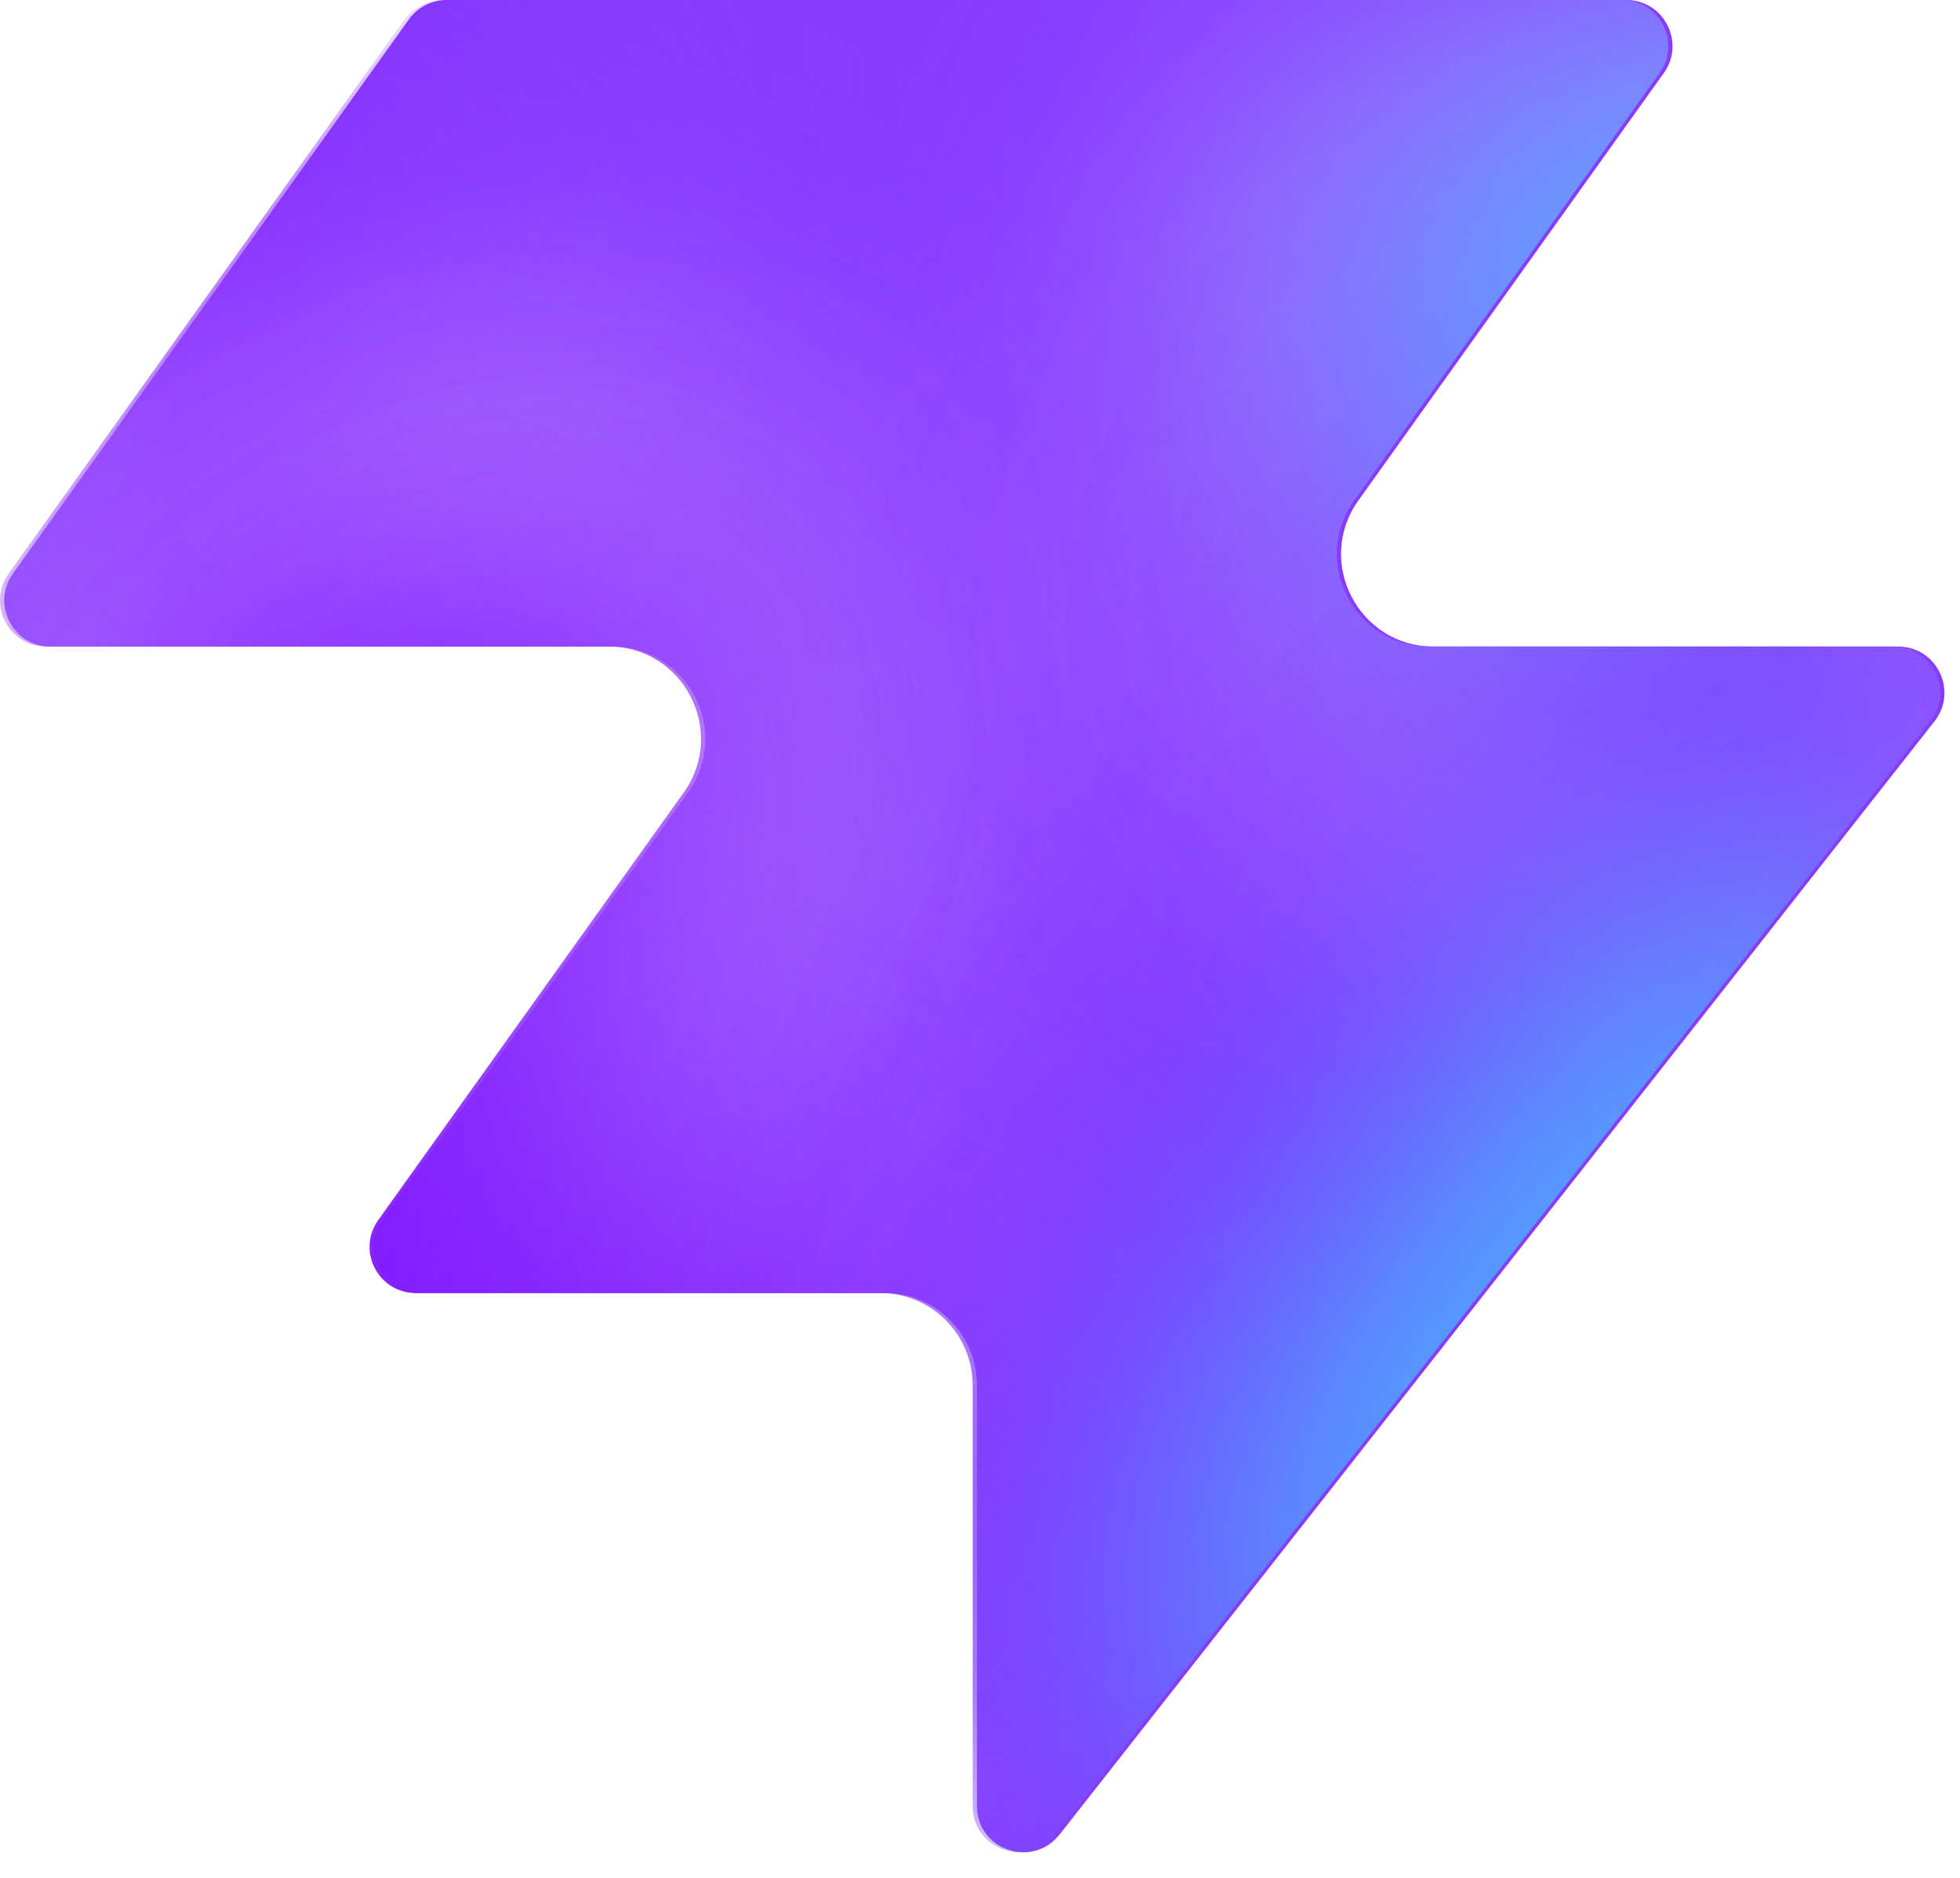
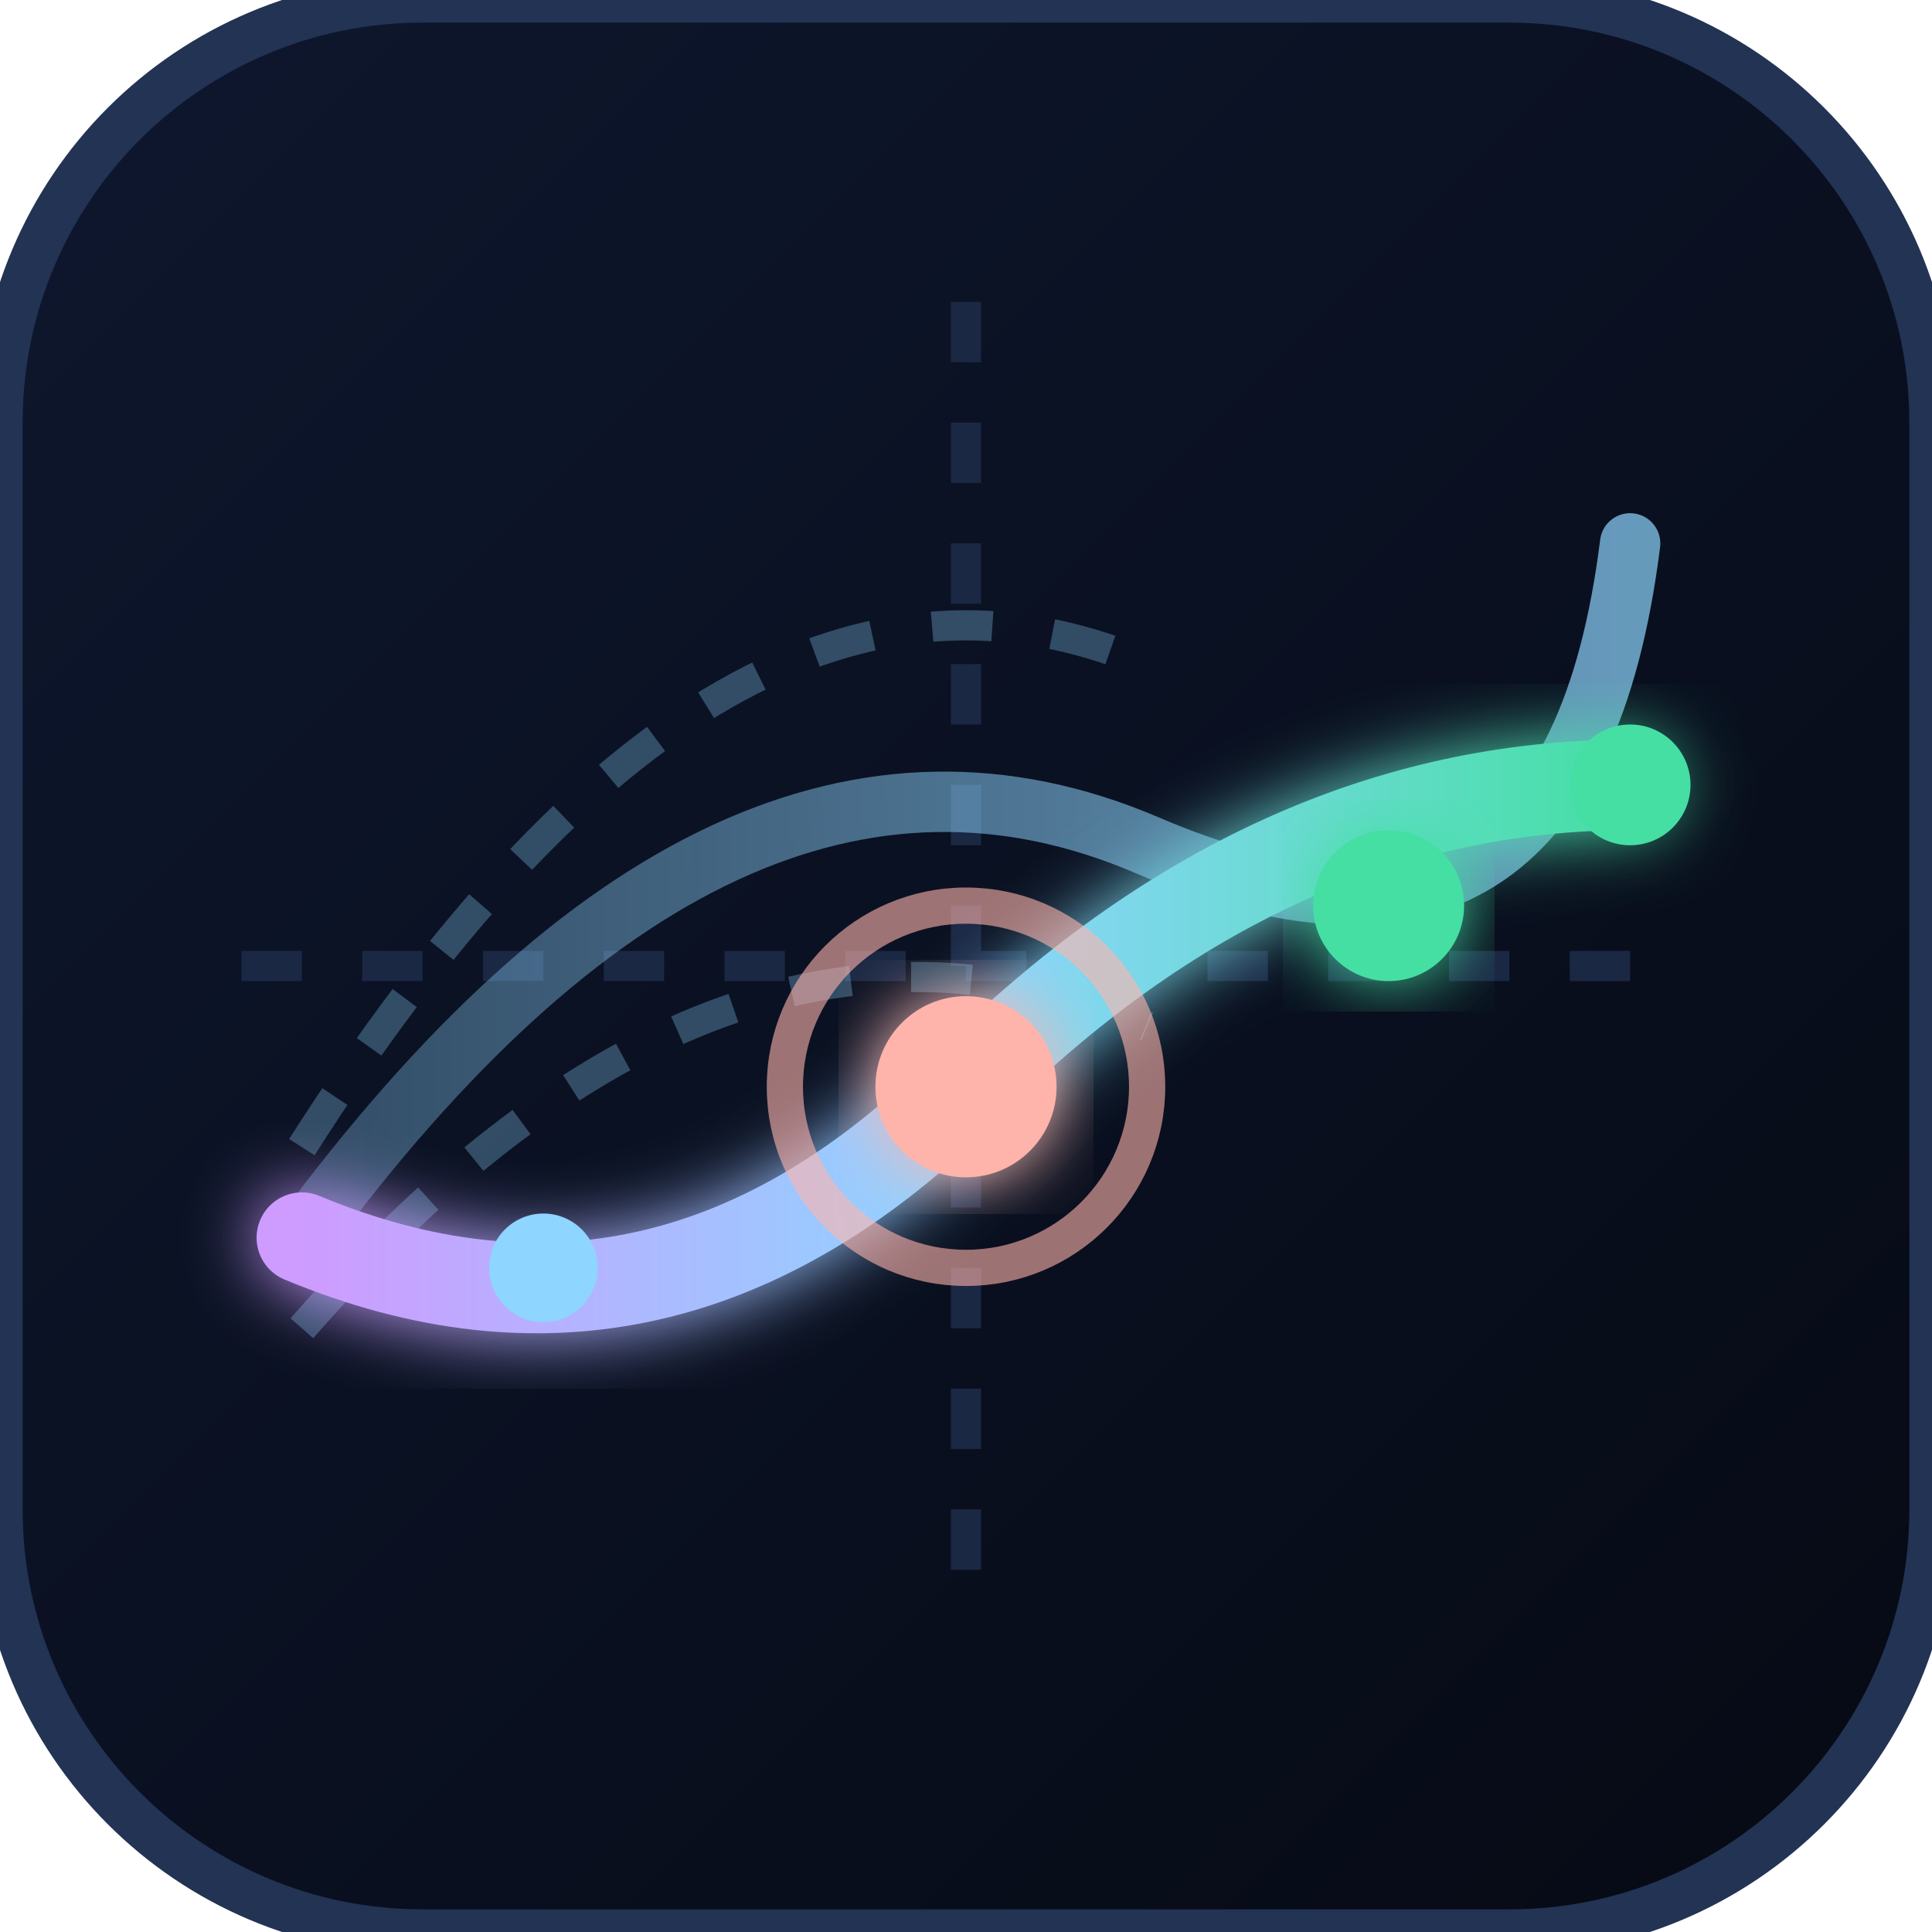
- <svg xmlns="http://www.w3.org/2000/svg" width="48" height="46" fill="none" viewBox="0 0 48 46">
-   <path fill="#863bff" d="M25.946 44.938c-.664.845-2.021.375-2.021-.698V33.937a2.26 2.26 0 0 0-2.262-2.262H10.287c-.92 0-1.456-1.04-.92-1.788l7.48-10.471c1.07-1.497 0-3.578-1.842-3.578H1.237c-.92 0-1.456-1.04-.92-1.788L10.013.474c.214-.297.556-.474.92-.474h28.894c.92 0 1.456 1.04.92 1.788l-7.48 10.471c-1.07 1.498 0 3.579 1.842 3.579h11.377c.943 0 1.473 1.088.89 1.83L25.947 44.94z" style="fill:#863bff;fill:color(display-p3 .525 .23 1);fill-opacity:1" />
-   <mask id="a" width="48" height="46" x="0" y="0" maskUnits="userSpaceOnUse" style="mask-type:alpha">
-     <path fill="#000" d="M25.842 44.938c-.664.844-2.021.375-2.021-.698V33.937a2.26 2.26 0 0 0-2.262-2.262H10.183c-.92 0-1.456-1.04-.92-1.788l7.48-10.471c1.07-1.498 0-3.579-1.842-3.579H1.133c-.92 0-1.456-1.04-.92-1.787L9.91.473c.214-.297.556-.474.92-.474h28.894c.92 0 1.456 1.04.92 1.788l-7.48 10.471c-1.07 1.498 0 3.578 1.842 3.578h11.377c.943 0 1.473 1.088.89 1.832L25.843 44.94z" style="fill:#000;fill-opacity:1" />
-   </mask>
-   <g mask="url(#a)">
-     <g filter="url(#b)">
-       <ellipse cx="5.508" cy="14.704" fill="#ede6ff" rx="5.508" ry="14.704" style="fill:#ede6ff;fill:color(display-p3 .927 .903 1);fill-opacity:1" transform="matrix(.00324 1 1 -.00324 -4.47 31.516)" />
-     </g>
-     <g filter="url(#c)">
-       <ellipse cx="10.399" cy="29.851" fill="#ede6ff" rx="10.399" ry="29.851" style="fill:#ede6ff;fill:color(display-p3 .927 .903 1);fill-opacity:1" transform="matrix(.00324 1 1 -.00324 -39.328 7.883)" />
-     </g>
-     <g filter="url(#d)">
-       <ellipse cx="5.508" cy="30.487" fill="#7e14ff" rx="5.508" ry="30.487" style="fill:#7e14ff;fill:color(display-p3 .492 .077 1);fill-opacity:1" transform="rotate(89.814 -25.913 -14.639)scale(1 -1)" />
-     </g>
-     <g filter="url(#e)">
-       <ellipse cx="5.508" cy="30.599" fill="#7e14ff" rx="5.508" ry="30.599" style="fill:#7e14ff;fill:color(display-p3 .492 .077 1);fill-opacity:1" transform="rotate(89.814 -32.644 -3.334)scale(1 -1)" />
-     </g>
-     <g filter="url(#f)">
-       <ellipse cx="5.508" cy="30.599" fill="#7e14ff" rx="5.508" ry="30.599" style="fill:#7e14ff;fill:color(display-p3 .492 .077 1);fill-opacity:1" transform="matrix(.00324 1 1 -.00324 -34.34 30.47)" />
-     </g>
-     <g filter="url(#g)">
-       <ellipse cx="14.072" cy="22.078" fill="#ede6ff" rx="14.072" ry="22.078" style="fill:#ede6ff;fill:color(display-p3 .927 .903 1);fill-opacity:1" transform="rotate(93.35 24.506 48.493)scale(-1 1)" />
-     </g>
-     <g filter="url(#h)">
-       <ellipse cx="3.47" cy="21.501" fill="#7e14ff" rx="3.47" ry="21.501" style="fill:#7e14ff;fill:color(display-p3 .492 .077 1);fill-opacity:1" transform="rotate(89.009 28.708 47.59)scale(-1 1)" />
-     </g>
-     <g filter="url(#i)">
-       <ellipse cx="3.47" cy="21.501" fill="#7e14ff" rx="3.47" ry="21.501" style="fill:#7e14ff;fill:color(display-p3 .492 .077 1);fill-opacity:1" transform="rotate(89.009 28.708 47.59)scale(-1 1)" />
-     </g>
-     <g filter="url(#j)">
-       <ellipse cx=".387" cy="8.972" fill="#7e14ff" rx="4.407" ry="29.108" style="fill:#7e14ff;fill:color(display-p3 .492 .077 1);fill-opacity:1" transform="rotate(39.51 .387 8.972)" />
-     </g>
-     <g filter="url(#k)">
-       <ellipse cx="47.523" cy="-6.092" fill="#7e14ff" rx="4.407" ry="29.108" style="fill:#7e14ff;fill:color(display-p3 .492 .077 1);fill-opacity:1" transform="rotate(37.892 47.523 -6.092)" />
-     </g>
-     <g filter="url(#l)">
-       <ellipse cx="41.412" cy="6.333" fill="#47bfff" rx="5.971" ry="9.665" style="fill:#47bfff;fill:color(display-p3 .28 .748 1);fill-opacity:1" transform="rotate(37.892 41.412 6.333)" />
-     </g>
-     <g filter="url(#m)">
-       <ellipse cx="-1.879" cy="38.332" fill="#7e14ff" rx="4.407" ry="29.108" style="fill:#7e14ff;fill:color(display-p3 .492 .077 1);fill-opacity:1" transform="rotate(37.892 -1.88 38.332)" />
-     </g>
-     <g filter="url(#n)">
-       <ellipse cx="-1.879" cy="38.332" fill="#7e14ff" rx="4.407" ry="29.108" style="fill:#7e14ff;fill:color(display-p3 .492 .077 1);fill-opacity:1" transform="rotate(37.892 -1.88 38.332)" />
-     </g>
-     <g filter="url(#o)">
-       <ellipse cx="35.651" cy="29.907" fill="#7e14ff" rx="4.407" ry="29.108" style="fill:#7e14ff;fill:color(display-p3 .492 .077 1);fill-opacity:1" transform="rotate(37.892 35.651 29.907)" />
-     </g>
-     <g filter="url(#p)">
-       <ellipse cx="38.418" cy="32.4" fill="#47bfff" rx="5.971" ry="15.297" style="fill:#47bfff;fill:color(display-p3 .28 .748 1);fill-opacity:1" transform="rotate(37.892 38.418 32.4)" />
-     </g>
-   </g>
+ <svg xmlns="http://www.w3.org/2000/svg" viewBox="0 0 64 64" width="64" height="64">
  <defs>
-     <filter id="b" width="60.045" height="41.654" x="-19.77" y="16.149" color-interpolation-filters="sRGB" filterUnits="userSpaceOnUse">
-       <feFlood flood-opacity="0" result="BackgroundImageFix" />
-       <feBlend in="SourceGraphic" in2="BackgroundImageFix" result="shape" />
-       <feGaussianBlur result="effect1_foregroundBlur_2002_17158" stdDeviation="7.659" />
-     </filter>
-     <filter id="c" width="90.34" height="51.437" x="-54.613" y="-7.533" color-interpolation-filters="sRGB" filterUnits="userSpaceOnUse">
-       <feFlood flood-opacity="0" result="BackgroundImageFix" />
-       <feBlend in="SourceGraphic" in2="BackgroundImageFix" result="shape" />
-       <feGaussianBlur result="effect1_foregroundBlur_2002_17158" stdDeviation="7.659" />
-     </filter>
-     <filter id="d" width="79.355" height="29.4" x="-49.64" y="2.03" color-interpolation-filters="sRGB" filterUnits="userSpaceOnUse">
-       <feFlood flood-opacity="0" result="BackgroundImageFix" />
-       <feBlend in="SourceGraphic" in2="BackgroundImageFix" result="shape" />
-       <feGaussianBlur result="effect1_foregroundBlur_2002_17158" stdDeviation="4.596" />
-     </filter>
-     <filter id="e" width="79.579" height="29.4" x="-45.045" y="20.029" color-interpolation-filters="sRGB" filterUnits="userSpaceOnUse">
-       <feFlood flood-opacity="0" result="BackgroundImageFix" />
-       <feBlend in="SourceGraphic" in2="BackgroundImageFix" result="shape" />
-       <feGaussianBlur result="effect1_foregroundBlur_2002_17158" stdDeviation="4.596" />
-     </filter>
-     <filter id="f" width="79.579" height="29.4" x="-43.513" y="21.178" color-interpolation-filters="sRGB" filterUnits="userSpaceOnUse">
-       <feFlood flood-opacity="0" result="BackgroundImageFix" />
-       <feBlend in="SourceGraphic" in2="BackgroundImageFix" result="shape" />
-       <feGaussianBlur result="effect1_foregroundBlur_2002_17158" stdDeviation="4.596" />
-     </filter>
-     <filter id="g" width="74.749" height="58.852" x="15.756" y="-17.901" color-interpolation-filters="sRGB" filterUnits="userSpaceOnUse">
-       <feFlood flood-opacity="0" result="BackgroundImageFix" />
-       <feBlend in="SourceGraphic" in2="BackgroundImageFix" result="shape" />
-       <feGaussianBlur result="effect1_foregroundBlur_2002_17158" stdDeviation="7.659" />
-     </filter>
-     <filter id="h" width="61.377" height="25.362" x="23.548" y="2.284" color-interpolation-filters="sRGB" filterUnits="userSpaceOnUse">
-       <feFlood flood-opacity="0" result="BackgroundImageFix" />
-       <feBlend in="SourceGraphic" in2="BackgroundImageFix" result="shape" />
-       <feGaussianBlur result="effect1_foregroundBlur_2002_17158" stdDeviation="4.596" />
-     </filter>
-     <filter id="i" width="61.377" height="25.362" x="23.548" y="2.284" color-interpolation-filters="sRGB" filterUnits="userSpaceOnUse">
-       <feFlood flood-opacity="0" result="BackgroundImageFix" />
-       <feBlend in="SourceGraphic" in2="BackgroundImageFix" result="shape" />
-       <feGaussianBlur result="effect1_foregroundBlur_2002_17158" stdDeviation="4.596" />
-     </filter>
-     <filter id="j" width="56.045" height="63.649" x="-27.636" y="-22.853" color-interpolation-filters="sRGB" filterUnits="userSpaceOnUse">
-       <feFlood flood-opacity="0" result="BackgroundImageFix" />
-       <feBlend in="SourceGraphic" in2="BackgroundImageFix" result="shape" />
-       <feGaussianBlur result="effect1_foregroundBlur_2002_17158" stdDeviation="4.596" />
-     </filter>
-     <filter id="k" width="54.814" height="64.646" x="20.116" y="-38.415" color-interpolation-filters="sRGB" filterUnits="userSpaceOnUse">
-       <feFlood flood-opacity="0" result="BackgroundImageFix" />
-       <feBlend in="SourceGraphic" in2="BackgroundImageFix" result="shape" />
-       <feGaussianBlur result="effect1_foregroundBlur_2002_17158" stdDeviation="4.596" />
-     </filter>
-     <filter id="l" width="33.541" height="35.313" x="24.641" y="-11.323" color-interpolation-filters="sRGB" filterUnits="userSpaceOnUse">
-       <feFlood flood-opacity="0" result="BackgroundImageFix" />
-       <feBlend in="SourceGraphic" in2="BackgroundImageFix" result="shape" />
-       <feGaussianBlur result="effect1_foregroundBlur_2002_17158" stdDeviation="4.596" />
-     </filter>
-     <filter id="m" width="54.814" height="64.646" x="-29.286" y="6.009" color-interpolation-filters="sRGB" filterUnits="userSpaceOnUse">
-       <feFlood flood-opacity="0" result="BackgroundImageFix" />
-       <feBlend in="SourceGraphic" in2="BackgroundImageFix" result="shape" />
-       <feGaussianBlur result="effect1_foregroundBlur_2002_17158" stdDeviation="4.596" />
-     </filter>
-     <filter id="n" width="54.814" height="64.646" x="-29.286" y="6.009" color-interpolation-filters="sRGB" filterUnits="userSpaceOnUse">
-       <feFlood flood-opacity="0" result="BackgroundImageFix" />
-       <feBlend in="SourceGraphic" in2="BackgroundImageFix" result="shape" />
-       <feGaussianBlur result="effect1_foregroundBlur_2002_17158" stdDeviation="4.596" />
-     </filter>
-     <filter id="o" width="54.814" height="64.646" x="8.244" y="-2.416" color-interpolation-filters="sRGB" filterUnits="userSpaceOnUse">
-       <feFlood flood-opacity="0" result="BackgroundImageFix" />
-       <feBlend in="SourceGraphic" in2="BackgroundImageFix" result="shape" />
-       <feGaussianBlur result="effect1_foregroundBlur_2002_17158" stdDeviation="4.596" />
-     </filter>
-     <filter id="p" width="39.409" height="43.623" x="18.713" y="10.588" color-interpolation-filters="sRGB" filterUnits="userSpaceOnUse">
-       <feFlood flood-opacity="0" result="BackgroundImageFix" />
-       <feBlend in="SourceGraphic" in2="BackgroundImageFix" result="shape" />
-       <feGaussianBlur result="effect1_foregroundBlur_2002_17158" stdDeviation="4.596" />
+     <linearGradient id="bgGrad" x1="0%" y1="0%" x2="100%" y2="100%">
+       <stop offset="0%" stop-color="#0e172e" />
+       <stop offset="100%" stop-color="#060a14" />
+     </linearGradient>
+     <linearGradient id="waveGrad" x1="0%" y1="0%" x2="100%" y2="0%">
+       <stop offset="0%" stop-color="#ce9bff" />
+       <stop offset="50%" stop-color="#8ed5ff" />
+       <stop offset="100%" stop-color="#45dfa4" />
+     </linearGradient>
+     <linearGradient id="forecastGrad" x1="0%" y1="0%" x2="100%" y2="0%">
+       <stop offset="0%" stop-color="#8ed5ff" stop-opacity="0.3" />
+       <stop offset="100%" stop-color="#8ed5ff" stop-opacity="0.7" />
+     </linearGradient>
+     <filter id="glow" x="-20%" y="-20%" width="140%" height="140%">
+       <feGaussianBlur stdDeviation="1.2" result="blur" />
+       <feComposite in="SourceGraphic" in2="blur" operator="over" />
    </filter>
  </defs>
+   <rect width="64" height="64" rx="14" fill="url(#bgGrad)" stroke="#223354" stroke-width="1.5" />
+   <line x1="8" y1="32" x2="56" y2="32" stroke="#1b2844" stroke-width="1" stroke-dasharray="2 2" />
+   <line x1="32" y1="10" x2="32" y2="54" stroke="#1b2844" stroke-width="1" stroke-dasharray="2 2" />
+   <path d="M 10 38 Q 24 16 38 22" fill="none" stroke="#8ed5ff" stroke-width="1" stroke-opacity="0.3" stroke-dasharray="2 2" />
+   <path d="M 10 44 Q 24 28 38 34" fill="none" stroke="#8ed5ff" stroke-width="1" stroke-opacity="0.3" stroke-dasharray="2 2" />
+   <path d="M 10 41 Q 24 22 38 28 T 54 18" fill="none" stroke="url(#forecastGrad)" stroke-width="2" stroke-linecap="round" />
+   <path d="M 10 41 Q 22 46 32 36 T 54 26" fill="none" stroke="url(#waveGrad)" stroke-width="3" stroke-linecap="round" filter="url(#glow)" />
+   <circle cx="32" cy="36" r="6" fill="none" stroke="#ffb4ab" stroke-width="1.2" stroke-opacity="0.6" />
+   <circle cx="32" cy="36" r="3" fill="#ffb4ab" filter="url(#glow)" />
+   <circle cx="46" cy="30" r="2.5" fill="#45dfa4" filter="url(#glow)" />
+   <circle cx="18" cy="42" r="1.8" fill="#8ed5ff" />
+   <circle cx="54" cy="26" r="2" fill="#45dfa4" />
</svg>
